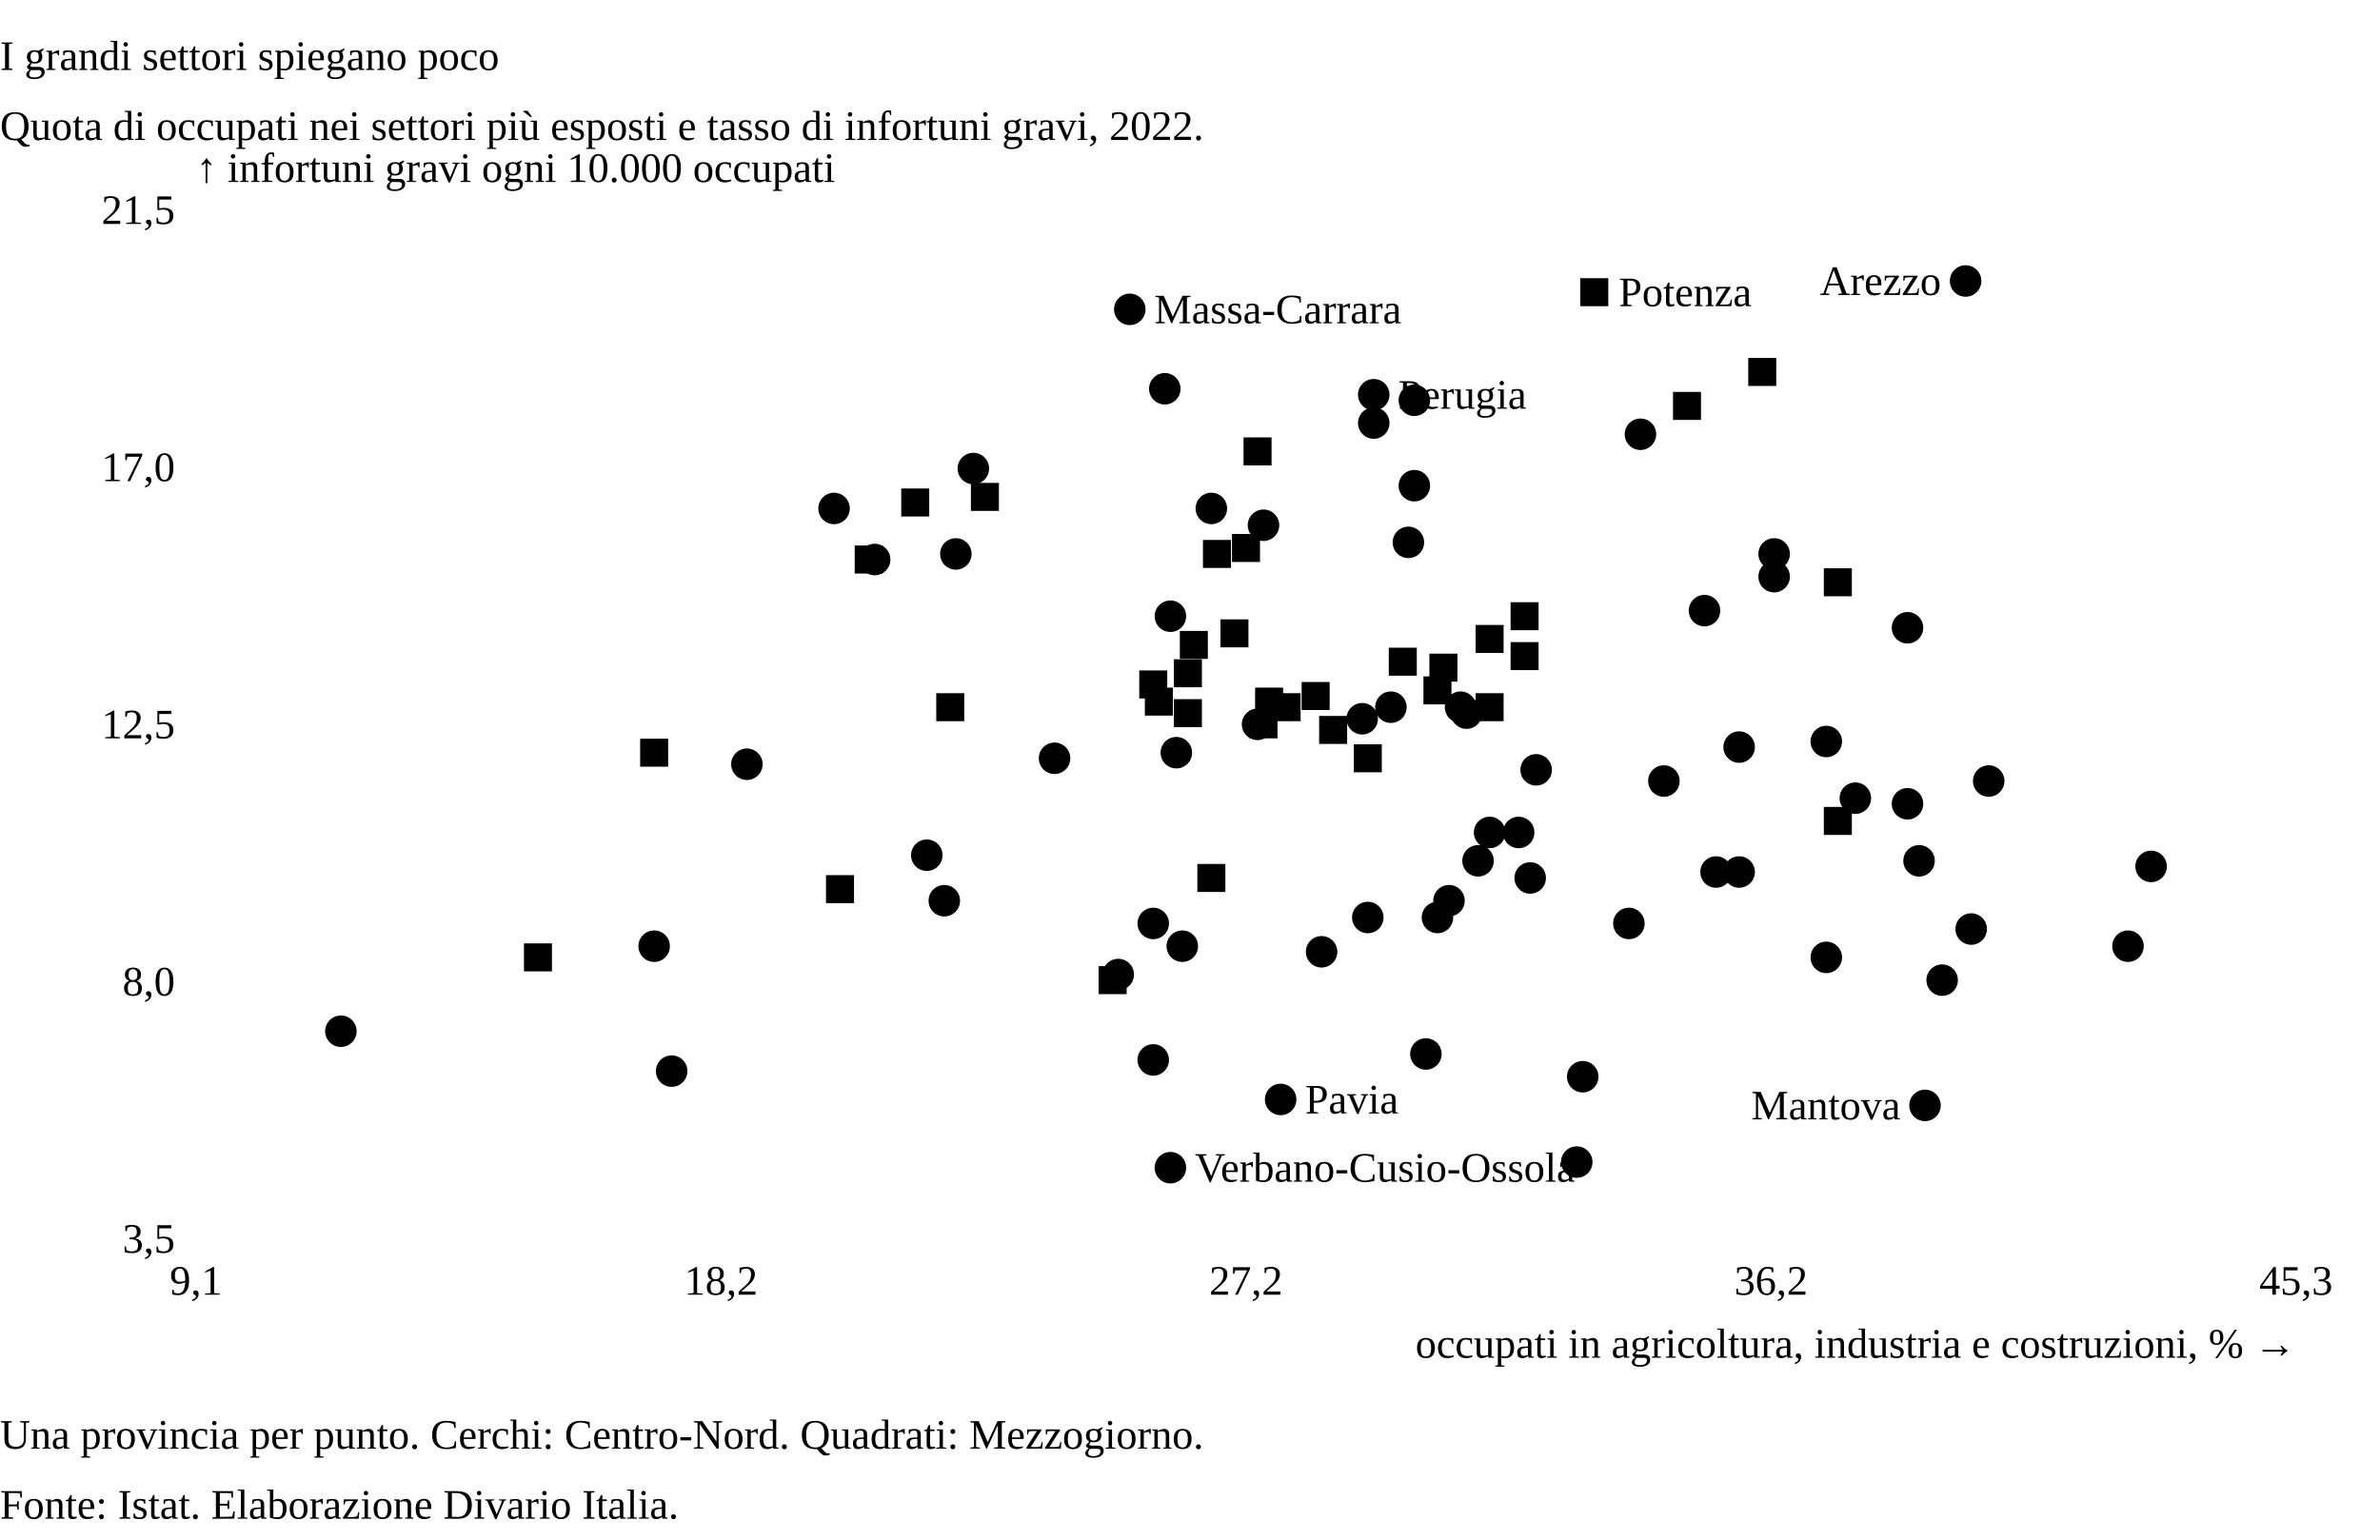
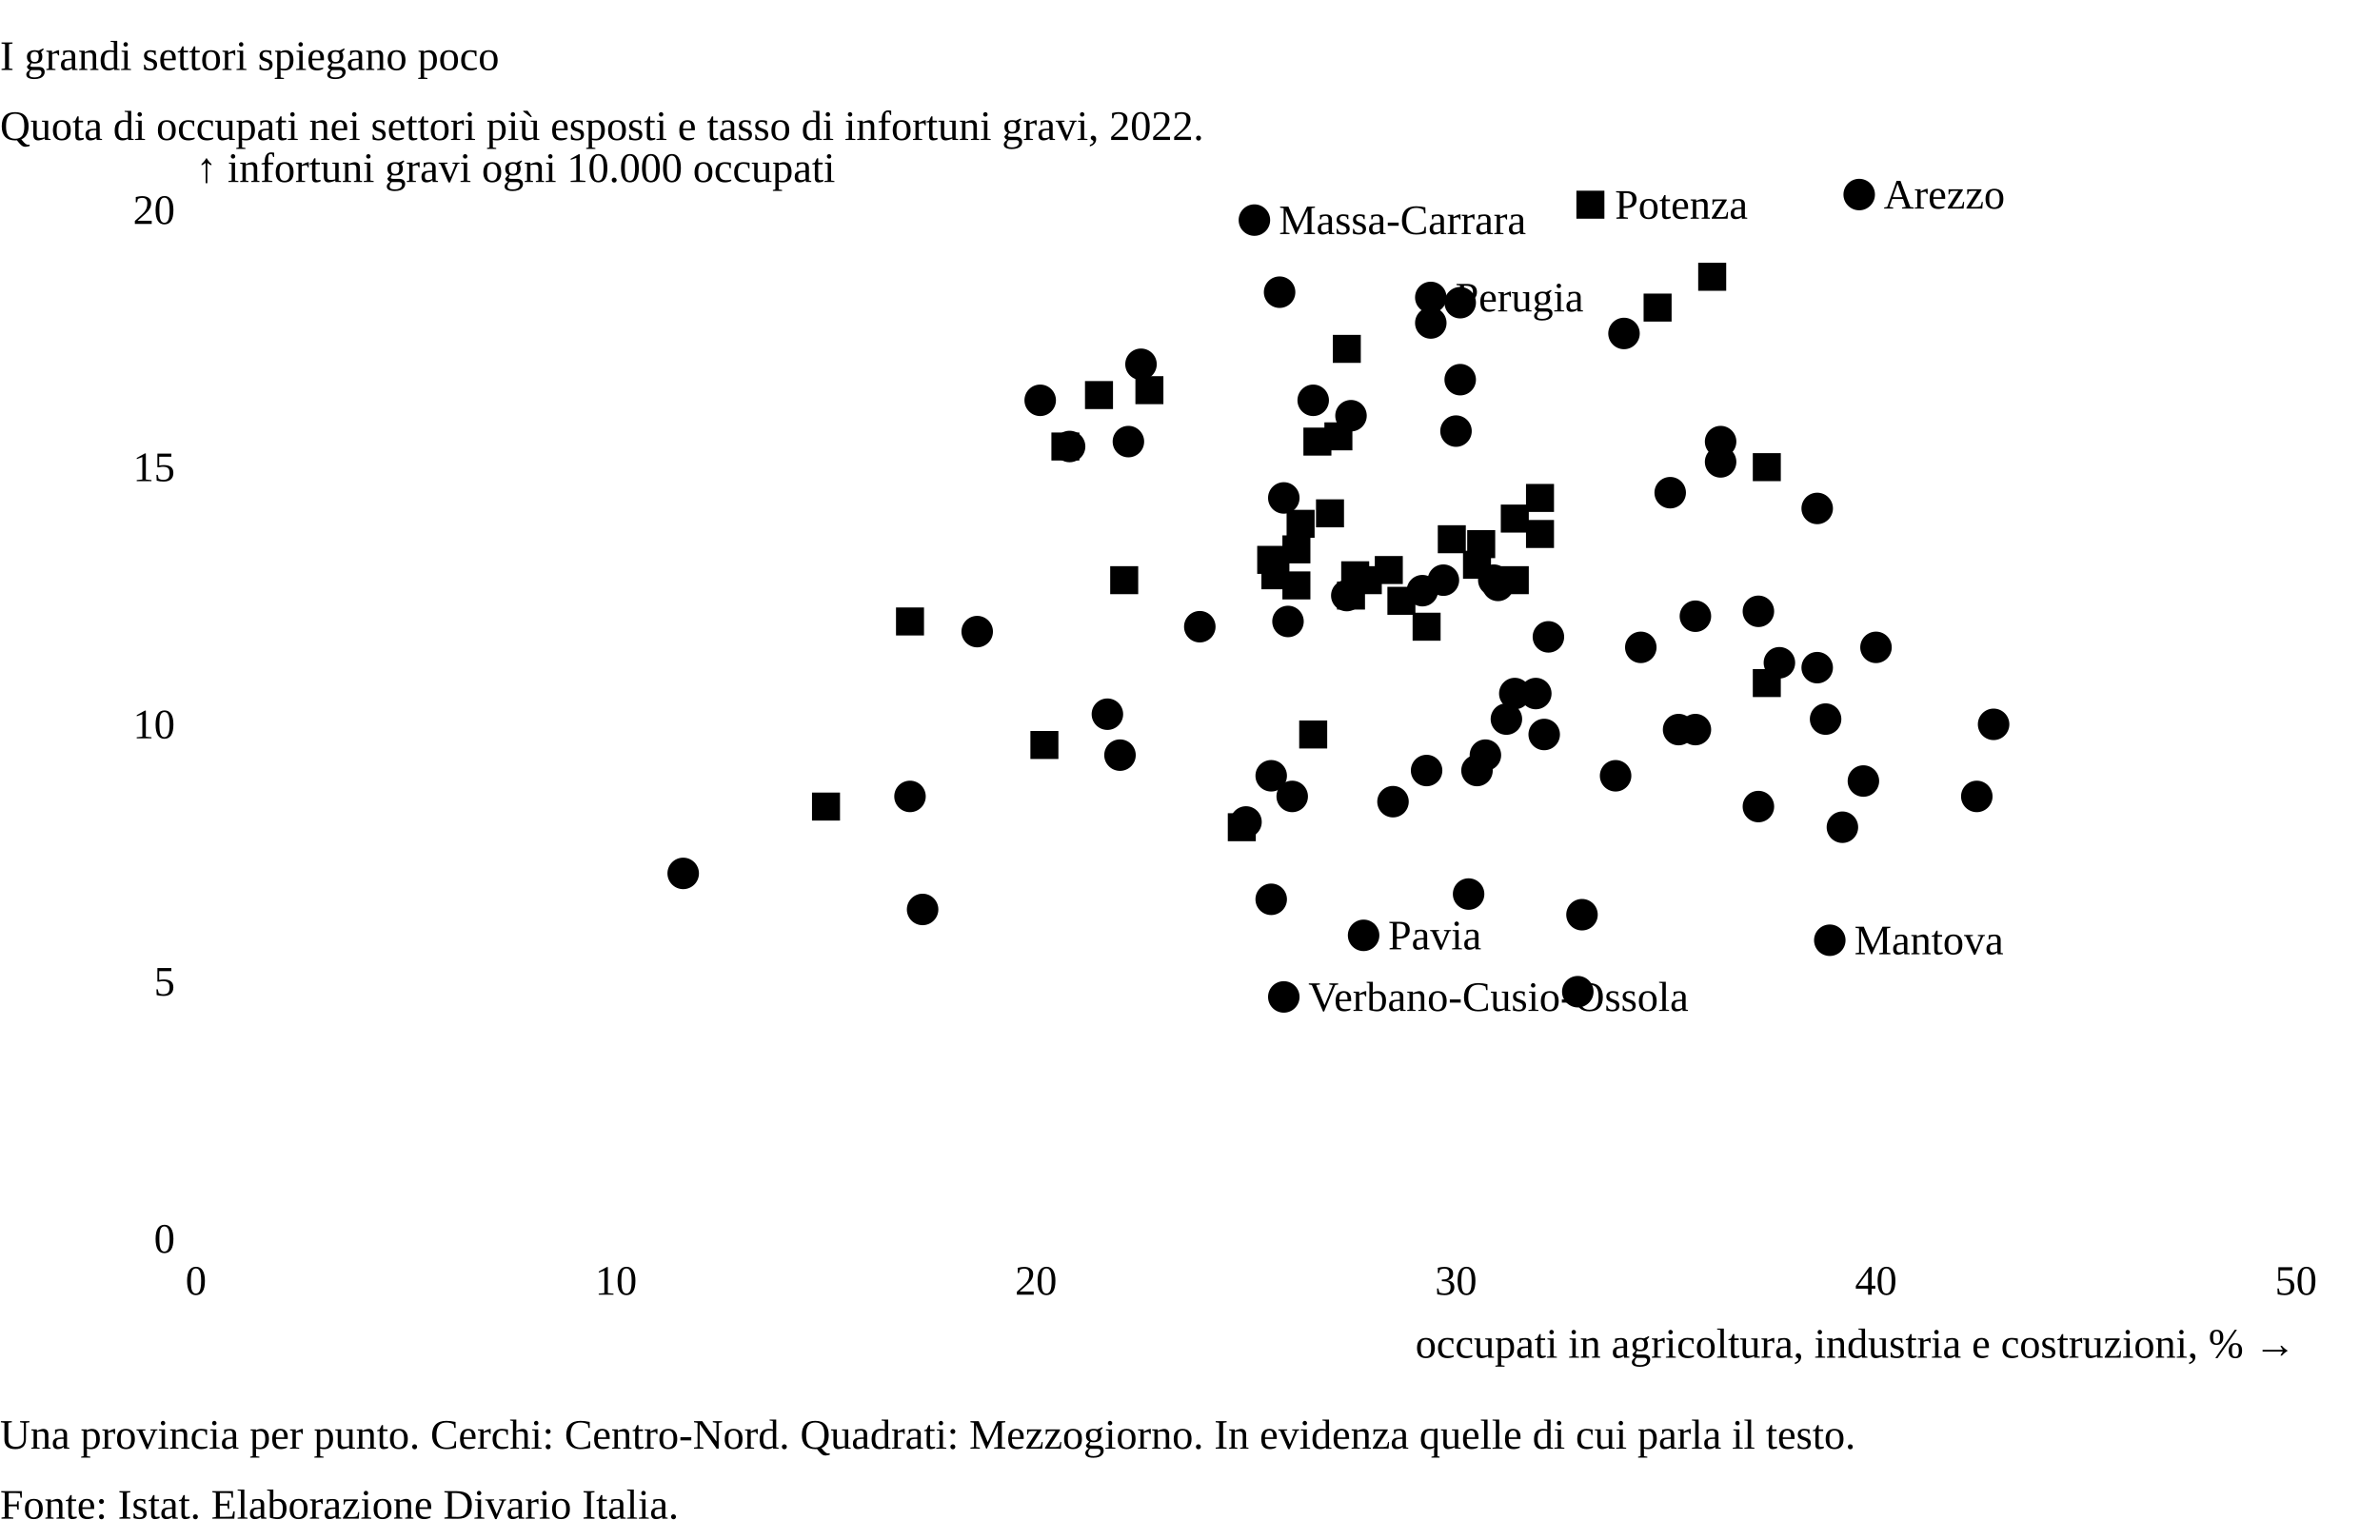
<svg xmlns="http://www.w3.org/2000/svg" class="fig" viewBox="0 0 680 440" role="img" aria-labelledby="fig-settori-infortuni-t fig-settori-infortuni-d">
  <text class="fig__title" x="0" y="20">I grandi settori spiegano poco</text>
  <text class="fig__subtitle" x="0" y="40">Quota di occupati nei settori più esposti e tasso di infortuni gravi, 2022.</text>
-   <text class="fig__axis" x="56.0" y="370" text-anchor="middle">9,1</text>
-   <text class="fig__axis" x="50" y="358.0" text-anchor="end">3,5</text>
-   <text class="fig__axis" x="206.0" y="370" text-anchor="middle">18,2</text>
-   <text class="fig__axis" x="50" y="284.5" text-anchor="end">8,0</text>
-   <text class="fig__axis" x="356.0" y="370" text-anchor="middle">27,2</text>
-   <text class="fig__axis" x="50" y="211.0" text-anchor="end">12,5</text>
-   <text class="fig__axis" x="506.0" y="370" text-anchor="middle">36,2</text>
-   <text class="fig__axis" x="50" y="137.5" text-anchor="end">17,0</text>
-   <text class="fig__axis" x="656.0" y="370" text-anchor="middle">45,3</text>
-   <text class="fig__axis" x="50" y="64.0" text-anchor="end">21,5</text>
+   <text class="fig__axis" x="56.0" y="370" text-anchor="middle">0</text>
+   <text class="fig__axis" x="176.0" y="370" text-anchor="middle">10</text>
+   <text class="fig__axis" x="296.0" y="370" text-anchor="middle">20</text>
+   <text class="fig__axis" x="416.0" y="370" text-anchor="middle">30</text>
+   <text class="fig__axis" x="536.0" y="370" text-anchor="middle">40</text>
+   <text class="fig__axis" x="656.0" y="370" text-anchor="middle">50</text>
+   <text class="fig__axis" x="50" y="358.0" text-anchor="end">0</text>
+   <text class="fig__axis" x="50" y="284.5" text-anchor="end">5</text>
+   <text class="fig__axis" x="50" y="211.0" text-anchor="end">10</text>
+   <text class="fig__axis" x="50" y="137.5" text-anchor="end">15</text>
+   <text class="fig__axis" x="50" y="64.0" text-anchor="end">20</text>
  <text class="fig__axis-name" x="656" y="388" text-anchor="end">occupati in agricoltura, industria e costruzioni, % →</text>
  <text class="fig__axis-name" x="56" y="52">↑ infortuni gravi ogni 10.000 occupati</text>
-   <rect class="fig__pt fig__pt--south" x="371.9" y="194.9" width="8" height="8" />
-   <circle class="fig__pt fig__pt--cn" cx="438.9" cy="220.0" r="4.5" />
-   <circle class="fig__pt fig__pt--cn" cx="404.1" cy="138.8" r="4.5" />
-   <circle class="fig__pt fig__pt--cn" cx="264.8" cy="244.4" r="4.5" />
-   <circle class="fig__pt fig__pt--cn is-on" cx="561.6" cy="80.3" r="4.5" />
-   <circle class="fig__pt fig__pt--cn" cx="402.4" cy="155.0" r="4.5" />
-   <circle class="fig__pt fig__pt--cn" cx="490.3" cy="249.2" r="4.5" />
-   <rect class="fig__pt fig__pt--south" x="431.6" y="172.1" width="8" height="8" />
-   <rect class="fig__pt fig__pt--south" x="335.4" y="188.4" width="8" height="8" />
-   <circle class="fig__pt fig__pt--cn" cx="521.8" cy="273.6" r="4.5" />
-   <rect class="fig__pt fig__pt--south" x="431.6" y="183.5" width="8" height="8" />
-   <circle class="fig__pt fig__pt--cn" cx="548.3" cy="246.0" r="4.5" />
-   <circle class="fig__pt fig__pt--cn" cx="452.2" cy="307.7" r="4.5" />
-   <circle class="fig__pt fig__pt--cn" cx="337.8" cy="270.4" r="4.5" />
-   <circle class="fig__pt fig__pt--cn" cx="359.3" cy="207.0" r="4.5" />
-   <circle class="fig__pt fig__pt--cn" cx="530.1" cy="228.1" r="4.5" />
-   <rect class="fig__pt fig__pt--south" x="408.4" y="186.8" width="8" height="8" />
-   <rect class="fig__pt fig__pt--south" x="149.7" y="269.6" width="8" height="8" />
-   <rect class="fig__pt fig__pt--south" x="343.7" y="154.3" width="8" height="8" />
-   <rect class="fig__pt fig__pt--south" x="406.7" y="193.3" width="8" height="8" />
-   <rect class="fig__pt fig__pt--south" x="342.1" y="246.9" width="8" height="8" />
-   <rect class="fig__pt fig__pt--south" x="267.5" y="198.1" width="8" height="8" />
-   <rect class="fig__pt fig__pt--south" x="313.9" y="276.1" width="8" height="8" />
-   <rect class="fig__pt fig__pt--south" x="478.0" y="112.0" width="8" height="8" />
-   <circle class="fig__pt fig__pt--cn" cx="407.4" cy="301.2" r="4.5" />
-   <rect class="fig__pt fig__pt--south" x="337.1" y="180.3" width="8" height="8" />
-   <circle class="fig__pt fig__pt--cn" cx="496.9" cy="249.2" r="4.5" />
-   <rect class="fig__pt fig__pt--south" x="421.6" y="178.6" width="8" height="8" />
-   <circle class="fig__pt fig__pt--cn" cx="545.0" cy="229.7" r="4.5" />
-   <rect class="fig__pt fig__pt--south" x="327.1" y="196.5" width="8" height="8" />
-   <circle class="fig__pt fig__pt--cn" cx="417.3" cy="202.1" r="4.5" />
-   <circle class="fig__pt fig__pt--cn" cx="329.5" cy="263.9" r="4.5" />
-   <rect class="fig__pt fig__pt--south" x="421.6" y="198.1" width="8" height="8" />
-   <circle class="fig__pt fig__pt--cn" cx="468.7" cy="124.1" r="4.5" />
-   <circle class="fig__pt fig__pt--cn" cx="425.6" cy="237.9" r="4.5" />
-   <circle class="fig__pt fig__pt--cn" cx="213.4" cy="218.4" r="4.5" />
-   <circle class="fig__pt fig__pt--cn" cx="465.4" cy="263.9" r="4.5" />
-   <circle class="fig__pt fig__pt--cn" cx="332.8" cy="111.1" r="4.5" />
-   <circle class="fig__pt fig__pt--cn" cx="269.8" cy="257.4" r="4.5" />
-   <rect class="fig__pt fig__pt--south" x="352.0" y="152.6" width="8" height="8" />
-   <rect class="fig__pt fig__pt--south" x="363.6" y="198.1" width="8" height="8" />
-   <circle class="fig__pt fig__pt--cn" cx="249.9" cy="159.9" r="4.5" />
-   <circle class="fig__pt fig__pt--cn" cx="437.2" cy="250.9" r="4.5" />
-   <rect class="fig__pt fig__pt--south" x="358.6" y="196.5" width="8" height="8" />
-   <circle class="fig__pt fig__pt--cn" cx="563.2" cy="265.5" r="4.5" />
-   <circle class="fig__pt fig__pt--cn" cx="238.3" cy="145.3" r="4.5" />
-   <circle class="fig__pt fig__pt--cn" cx="414.0" cy="257.4" r="4.5" />
-   <circle class="fig__pt fig__pt--cn" cx="404.1" cy="114.4" r="4.5" />
-   <circle class="fig__pt fig__pt--cn" cx="506.9" cy="158.3" r="4.5" />
-   <circle class="fig__pt fig__pt--cn is-on" cx="550.0" cy="315.9" r="4.5" />
-   <circle class="fig__pt fig__pt--cn is-on" cx="322.8" cy="88.4" r="4.5" />
-   <rect class="fig__pt fig__pt--south" x="521.1" y="230.6" width="8" height="8" />
-   <rect class="fig__pt fig__pt--south" x="257.5" y="139.6" width="8" height="8" />
-   <circle class="fig__pt fig__pt--cn" cx="191.9" cy="306.1" r="4.5" />
-   <circle class="fig__pt fig__pt--cn" cx="521.8" cy="211.9" r="4.5" />
-   <rect class="fig__pt fig__pt--south" x="236.0" y="250.1" width="8" height="8" />
-   <circle class="fig__pt fig__pt--cn" cx="450.5" cy="332.1" r="4.5" />
-   <rect class="fig__pt fig__pt--south" x="357.0" y="203.0" width="8" height="8" />
-   <rect class="fig__pt fig__pt--south" x="325.5" y="191.6" width="8" height="8" />
-   <circle class="fig__pt fig__pt--cn" cx="433.9" cy="237.9" r="4.5" />
-   <rect class="fig__pt fig__pt--south" x="182.9" y="211.1" width="8" height="8" />
-   <circle class="fig__pt fig__pt--cn" cx="475.4" cy="223.2" r="4.5" />
-   <circle class="fig__pt fig__pt--cn is-on" cx="365.9" cy="314.2" r="4.5" />
-   <circle class="fig__pt fig__pt--cn is-on" cx="392.5" cy="112.8" r="4.5" />
-   <circle class="fig__pt fig__pt--cn" cx="506.9" cy="164.8" r="4.5" />
-   <rect class="fig__pt fig__pt--south" x="277.4" y="138.0" width="8" height="8" />
-   <circle class="fig__pt fig__pt--cn" cx="389.2" cy="205.4" r="4.5" />
-   <circle class="fig__pt fig__pt--cn" cx="361.0" cy="150.1" r="4.5" />
-   <circle class="fig__pt fig__pt--cn" cx="419.0" cy="203.8" r="4.5" />
-   <circle class="fig__pt fig__pt--cn" cx="554.9" cy="280.1" r="4.5" />
-   <rect class="fig__pt fig__pt--south is-on" x="451.5" y="79.5" width="8" height="8" />
-   <circle class="fig__pt fig__pt--cn" cx="614.6" cy="247.6" r="4.5" />
-   <rect class="fig__pt fig__pt--south" x="521.1" y="162.4" width="8" height="8" />
-   <circle class="fig__pt fig__pt--cn" cx="410.7" cy="262.2" r="4.5" />
-   <rect class="fig__pt fig__pt--south" x="355.3" y="125.0" width="8" height="8" />
-   <circle class="fig__pt fig__pt--cn" cx="545.0" cy="179.4" r="4.5" />
-   <circle class="fig__pt fig__pt--cn" cx="278.1" cy="133.9" r="4.5" />
-   <circle class="fig__pt fig__pt--cn" cx="273.1" cy="158.3" r="4.5" />
-   <circle class="fig__pt fig__pt--cn" cx="97.4" cy="294.7" r="4.5" />
-   <circle class="fig__pt fig__pt--cn" cx="496.9" cy="213.5" r="4.5" />
-   <rect class="fig__pt fig__pt--south" x="348.7" y="177.0" width="8" height="8" />
-   <rect class="fig__pt fig__pt--south" x="244.2" y="155.9" width="8" height="8" />
-   <circle class="fig__pt fig__pt--cn" cx="301.3" cy="216.7" r="4.5" />
-   <circle class="fig__pt fig__pt--cn" cx="392.5" cy="120.9" r="4.5" />
-   <rect class="fig__pt fig__pt--south" x="376.9" y="204.6" width="8" height="8" />
-   <circle class="fig__pt fig__pt--cn" cx="377.6" cy="272.0" r="4.5" />
-   <rect class="fig__pt fig__pt--south" x="396.8" y="185.1" width="8" height="8" />
-   <rect class="fig__pt fig__pt--south" x="499.5" y="102.3" width="8" height="8" />
-   <circle class="fig__pt fig__pt--cn" cx="346.1" cy="145.3" r="4.5" />
-   <circle class="fig__pt fig__pt--cn" cx="329.5" cy="302.9" r="4.5" />
-   <rect class="fig__pt fig__pt--south" x="335.4" y="199.8" width="8" height="8" />
-   <circle class="fig__pt fig__pt--cn" cx="336.1" cy="215.1" r="4.5" />
-   <circle class="fig__pt fig__pt--cn" cx="568.2" cy="223.2" r="4.5" />
-   <circle class="fig__pt fig__pt--cn" cx="186.9" cy="270.4" r="4.5" />
-   <circle class="fig__pt fig__pt--cn" cx="390.8" cy="262.2" r="4.5" />
-   <circle class="fig__pt fig__pt--cn" cx="422.3" cy="246.0" r="4.5" />
-   <circle class="fig__pt fig__pt--cn" cx="319.5" cy="278.5" r="4.5" />
-   <circle class="fig__pt fig__pt--cn is-on" cx="334.4" cy="333.7" r="4.5" />
-   <circle class="fig__pt fig__pt--cn" cx="487.0" cy="174.5" r="4.5" />
-   <circle class="fig__pt fig__pt--cn" cx="397.4" cy="202.1" r="4.5" />
-   <rect class="fig__pt fig__pt--south" x="386.8" y="212.7" width="8" height="8" />
-   <circle class="fig__pt fig__pt--cn" cx="608.0" cy="270.4" r="4.5" />
-   <circle class="fig__pt fig__pt--cn" cx="334.4" cy="176.1" r="4.5" />
-   <text class="fig__pt-name is-on" x="554.6" y="84.3" text-anchor="end">Arezzo</text>
-   <text class="fig__pt-name is-on" x="462.5" y="87.5">Potenza</text>
-   <text class="fig__pt-name is-on" x="329.8" y="92.4">Massa-Carrara</text>
-   <text class="fig__pt-name is-on" x="399.5" y="116.8">Perugia</text>
-   <text class="fig__pt-name is-on" x="372.9" y="318.2">Pavia</text>
-   <text class="fig__pt-name is-on" x="543.0" y="319.9" text-anchor="end">Mantova</text>
-   <text class="fig__pt-name is-on" x="341.4" y="337.7">Verbano-Cusio-Ossola</text>
-   <text class="fig__note" x="0" y="414">Una provincia per punto. Cerchi: Centro-Nord. Quadrati: Mezzogiorno.</text>
+   <rect class="fig__pt fig__pt--south" x="392.8" y="158.9" width="8" height="8" />
+   <circle class="fig__pt fig__pt--cn" cx="442.4" cy="182.0" r="4.5" />
+   <circle class="fig__pt fig__pt--cn" cx="417.2" cy="108.5" r="4.5" />
+   <circle class="fig__pt fig__pt--cn" cx="316.4" cy="204.1" r="4.5" />
+   <circle class="fig__pt fig__pt--cn is-on" cx="531.2" cy="55.6" r="4.5" />
+   <circle class="fig__pt fig__pt--cn" cx="416.0" cy="123.2" r="4.5" />
+   <circle class="fig__pt fig__pt--cn" cx="479.6" cy="208.5" r="4.5" />
+   <rect class="fig__pt fig__pt--south" x="436.0" y="138.3" width="8" height="8" />
+   <rect class="fig__pt fig__pt--south" x="366.4" y="153.0" width="8" height="8" />
+   <circle class="fig__pt fig__pt--cn" cx="502.4" cy="230.5" r="4.5" />
+   <rect class="fig__pt fig__pt--south" x="436.0" y="148.6" width="8" height="8" />
+   <circle class="fig__pt fig__pt--cn" cx="521.6" cy="205.5" r="4.5" />
+   <circle class="fig__pt fig__pt--cn" cx="452.0" cy="261.4" r="4.5" />
+   <circle class="fig__pt fig__pt--cn" cx="369.2" cy="227.6" r="4.5" />
+   <circle class="fig__pt fig__pt--cn" cx="384.8" cy="170.2" r="4.5" />
+   <circle class="fig__pt fig__pt--cn" cx="508.4" cy="189.4" r="4.5" />
+   <rect class="fig__pt fig__pt--south" x="419.2" y="151.5" width="8" height="8" />
+   <rect class="fig__pt fig__pt--south" x="232.0" y="226.5" width="8" height="8" />
+   <rect class="fig__pt fig__pt--south" x="372.4" y="122.2" width="8" height="8" />
+   <rect class="fig__pt fig__pt--south" x="418.0" y="157.4" width="8" height="8" />
+   <rect class="fig__pt fig__pt--south" x="371.2" y="205.9" width="8" height="8" />
+   <rect class="fig__pt fig__pt--south" x="317.2" y="161.8" width="8" height="8" />
+   <rect class="fig__pt fig__pt--south" x="350.8" y="232.4" width="8" height="8" />
+   <rect class="fig__pt fig__pt--south" x="469.6" y="83.9" width="8" height="8" />
+   <circle class="fig__pt fig__pt--cn" cx="419.6" cy="255.5" r="4.5" />
+   <rect class="fig__pt fig__pt--south" x="367.6" y="145.7" width="8" height="8" />
+   <circle class="fig__pt fig__pt--cn" cx="484.4" cy="208.5" r="4.5" />
+   <rect class="fig__pt fig__pt--south" x="428.8" y="144.2" width="8" height="8" />
+   <circle class="fig__pt fig__pt--cn" cx="519.2" cy="190.8" r="4.5" />
+   <rect class="fig__pt fig__pt--south" x="360.4" y="160.4" width="8" height="8" />
+   <circle class="fig__pt fig__pt--cn" cx="426.8" cy="165.8" r="4.5" />
+   <circle class="fig__pt fig__pt--cn" cx="363.2" cy="221.7" r="4.5" />
+   <rect class="fig__pt fig__pt--south" x="428.8" y="161.8" width="8" height="8" />
+   <circle class="fig__pt fig__pt--cn" cx="464.0" cy="95.3" r="4.5" />
+   <circle class="fig__pt fig__pt--cn" cx="432.8" cy="198.2" r="4.5" />
+   <circle class="fig__pt fig__pt--cn" cx="279.2" cy="180.5" r="4.5" />
+   <circle class="fig__pt fig__pt--cn" cx="461.6" cy="221.7" r="4.5" />
+   <circle class="fig__pt fig__pt--cn" cx="365.6" cy="83.5" r="4.5" />
+   <circle class="fig__pt fig__pt--cn" cx="320.0" cy="215.8" r="4.5" />
+   <rect class="fig__pt fig__pt--south" x="378.4" y="120.7" width="8" height="8" />
+   <rect class="fig__pt fig__pt--south" x="386.8" y="161.8" width="8" height="8" />
+   <circle class="fig__pt fig__pt--cn" cx="305.6" cy="127.6" r="4.5" />
+   <circle class="fig__pt fig__pt--cn" cx="441.2" cy="209.9" r="4.5" />
+   <rect class="fig__pt fig__pt--south" x="383.2" y="160.4" width="8" height="8" />
+   <circle class="fig__pt fig__pt--cn" cx="532.4" cy="223.2" r="4.5" />
+   <circle class="fig__pt fig__pt--cn" cx="297.2" cy="114.4" r="4.5" />
+   <circle class="fig__pt fig__pt--cn" cx="424.4" cy="215.8" r="4.5" />
+   <circle class="fig__pt fig__pt--cn" cx="417.2" cy="86.5" r="4.5" />
+   <circle class="fig__pt fig__pt--cn" cx="491.6" cy="126.2" r="4.5" />
+   <circle class="fig__pt fig__pt--cn is-on" cx="522.8" cy="268.7" r="4.5" />
+   <circle class="fig__pt fig__pt--cn is-on" cx="358.4" cy="62.9" r="4.5" />
+   <rect class="fig__pt fig__pt--south" x="500.8" y="191.2" width="8" height="8" />
+   <rect class="fig__pt fig__pt--south" x="310.0" y="108.9" width="8" height="8" />
+   <circle class="fig__pt fig__pt--cn" cx="263.6" cy="259.9" r="4.5" />
+   <circle class="fig__pt fig__pt--cn" cx="502.4" cy="174.7" r="4.5" />
+   <rect class="fig__pt fig__pt--south" x="294.4" y="208.9" width="8" height="8" />
+   <circle class="fig__pt fig__pt--cn" cx="450.8" cy="283.4" r="4.5" />
+   <rect class="fig__pt fig__pt--south" x="382.0" y="166.2" width="8" height="8" />
+   <rect class="fig__pt fig__pt--south" x="359.2" y="156.0" width="8" height="8" />
+   <circle class="fig__pt fig__pt--cn" cx="438.8" cy="198.2" r="4.5" />
+   <rect class="fig__pt fig__pt--south" x="256.0" y="173.6" width="8" height="8" />
+   <circle class="fig__pt fig__pt--cn" cx="468.8" cy="185.0" r="4.5" />
+   <circle class="fig__pt fig__pt--cn is-on" cx="389.6" cy="267.3" r="4.5" />
+   <circle class="fig__pt fig__pt--cn is-on" cx="408.8" cy="85.0" r="4.5" />
+   <circle class="fig__pt fig__pt--cn" cx="491.6" cy="132.0" r="4.5" />
+   <rect class="fig__pt fig__pt--south" x="324.4" y="107.5" width="8" height="8" />
+   <circle class="fig__pt fig__pt--cn" cx="406.4" cy="168.8" r="4.5" />
+   <circle class="fig__pt fig__pt--cn" cx="386.0" cy="118.8" r="4.5" />
+   <circle class="fig__pt fig__pt--cn" cx="428.0" cy="167.3" r="4.5" />
+   <circle class="fig__pt fig__pt--cn" cx="526.4" cy="236.4" r="4.5" />
+   <rect class="fig__pt fig__pt--south is-on" x="450.4" y="54.5" width="8" height="8" />
+   <circle class="fig__pt fig__pt--cn" cx="569.6" cy="207.0" r="4.5" />
+   <rect class="fig__pt fig__pt--south" x="500.8" y="129.5" width="8" height="8" />
+   <circle class="fig__pt fig__pt--cn" cx="422.0" cy="220.2" r="4.5" />
+   <rect class="fig__pt fig__pt--south" x="380.8" y="95.7" width="8" height="8" />
+   <circle class="fig__pt fig__pt--cn" cx="519.2" cy="145.3" r="4.5" />
+   <circle class="fig__pt fig__pt--cn" cx="326.0" cy="104.1" r="4.5" />
+   <circle class="fig__pt fig__pt--cn" cx="322.4" cy="126.2" r="4.5" />
+   <circle class="fig__pt fig__pt--cn" cx="195.2" cy="249.6" r="4.5" />
+   <circle class="fig__pt fig__pt--cn" cx="484.4" cy="176.1" r="4.5" />
+   <rect class="fig__pt fig__pt--south" x="376.0" y="142.7" width="8" height="8" />
+   <rect class="fig__pt fig__pt--south" x="300.4" y="123.6" width="8" height="8" />
+   <circle class="fig__pt fig__pt--cn" cx="342.8" cy="179.1" r="4.5" />
+   <circle class="fig__pt fig__pt--cn" cx="408.8" cy="92.3" r="4.5" />
+   <rect class="fig__pt fig__pt--south" x="396.4" y="167.7" width="8" height="8" />
+   <circle class="fig__pt fig__pt--cn" cx="398.0" cy="229.1" r="4.5" />
+   <rect class="fig__pt fig__pt--south" x="410.8" y="150.1" width="8" height="8" />
+   <rect class="fig__pt fig__pt--south" x="485.2" y="75.1" width="8" height="8" />
+   <circle class="fig__pt fig__pt--cn" cx="375.2" cy="114.4" r="4.5" />
+   <circle class="fig__pt fig__pt--cn" cx="363.2" cy="257.0" r="4.5" />
+   <rect class="fig__pt fig__pt--south" x="366.4" y="163.3" width="8" height="8" />
+   <circle class="fig__pt fig__pt--cn" cx="368.0" cy="177.6" r="4.5" />
+   <circle class="fig__pt fig__pt--cn" cx="536.0" cy="185.0" r="4.5" />
+   <circle class="fig__pt fig__pt--cn" cx="260.0" cy="227.6" r="4.5" />
+   <circle class="fig__pt fig__pt--cn" cx="407.6" cy="220.2" r="4.5" />
+   <circle class="fig__pt fig__pt--cn" cx="430.4" cy="205.5" r="4.5" />
+   <circle class="fig__pt fig__pt--cn" cx="356.0" cy="234.9" r="4.5" />
+   <circle class="fig__pt fig__pt--cn is-on" cx="366.8" cy="284.9" r="4.5" />
+   <circle class="fig__pt fig__pt--cn" cx="477.2" cy="140.8" r="4.5" />
+   <circle class="fig__pt fig__pt--cn" cx="412.4" cy="165.8" r="4.5" />
+   <rect class="fig__pt fig__pt--south" x="403.6" y="175.1" width="8" height="8" />
+   <circle class="fig__pt fig__pt--cn" cx="564.8" cy="227.6" r="4.5" />
+   <circle class="fig__pt fig__pt--cn" cx="366.8" cy="142.3" r="4.5" />
+   <text class="fig__pt-name is-on" x="538.2" y="59.6">Arezzo</text>
+   <text class="fig__pt-name is-on" x="461.4" y="62.5">Potenza</text>
+   <text class="fig__pt-name is-on" x="365.4" y="66.9">Massa-Carrara</text>
+   <text class="fig__pt-name is-on" x="415.8" y="89.0">Perugia</text>
+   <text class="fig__pt-name is-on" x="396.6" y="271.3">Pavia</text>
+   <text class="fig__pt-name is-on" x="529.8" y="272.7">Mantova</text>
+   <text class="fig__pt-name is-on" x="373.8" y="288.9">Verbano-Cusio-Ossola</text>
+   <text class="fig__note" x="0" y="414">Una provincia per punto. Cerchi: Centro-Nord. Quadrati: Mezzogiorno. In evidenza quelle di cui parla il testo.</text>
  <text class="fig__source" x="0" y="434">Fonte: Istat. Elaborazione Divario Italia.</text>
</svg>
